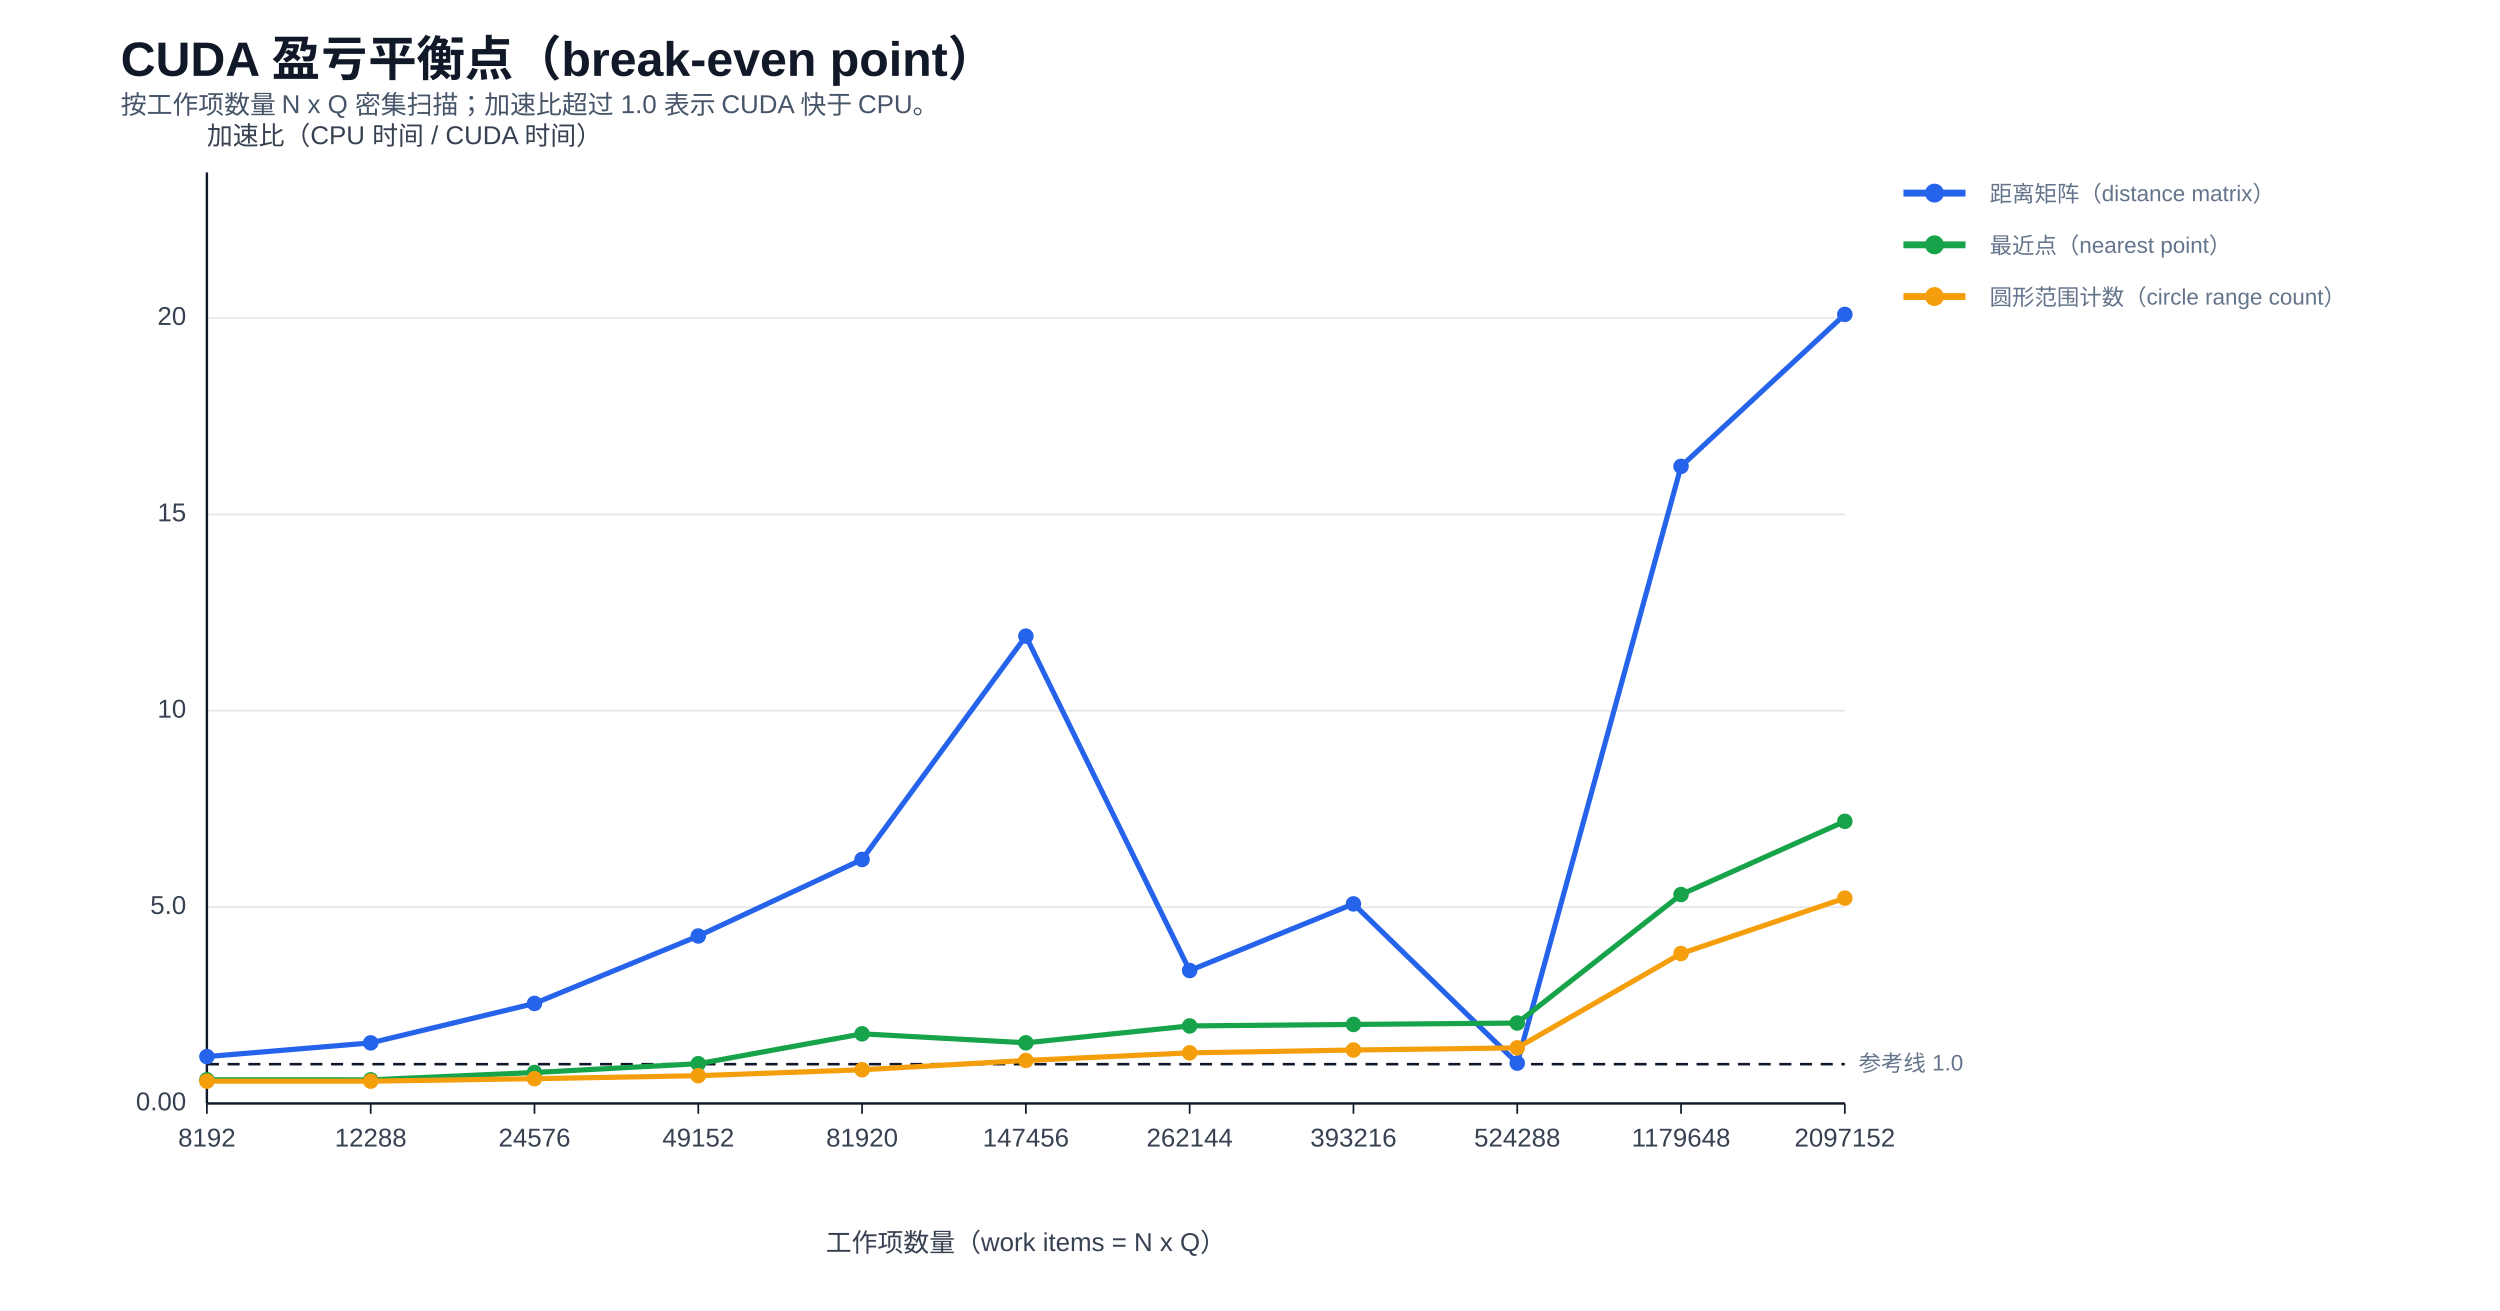
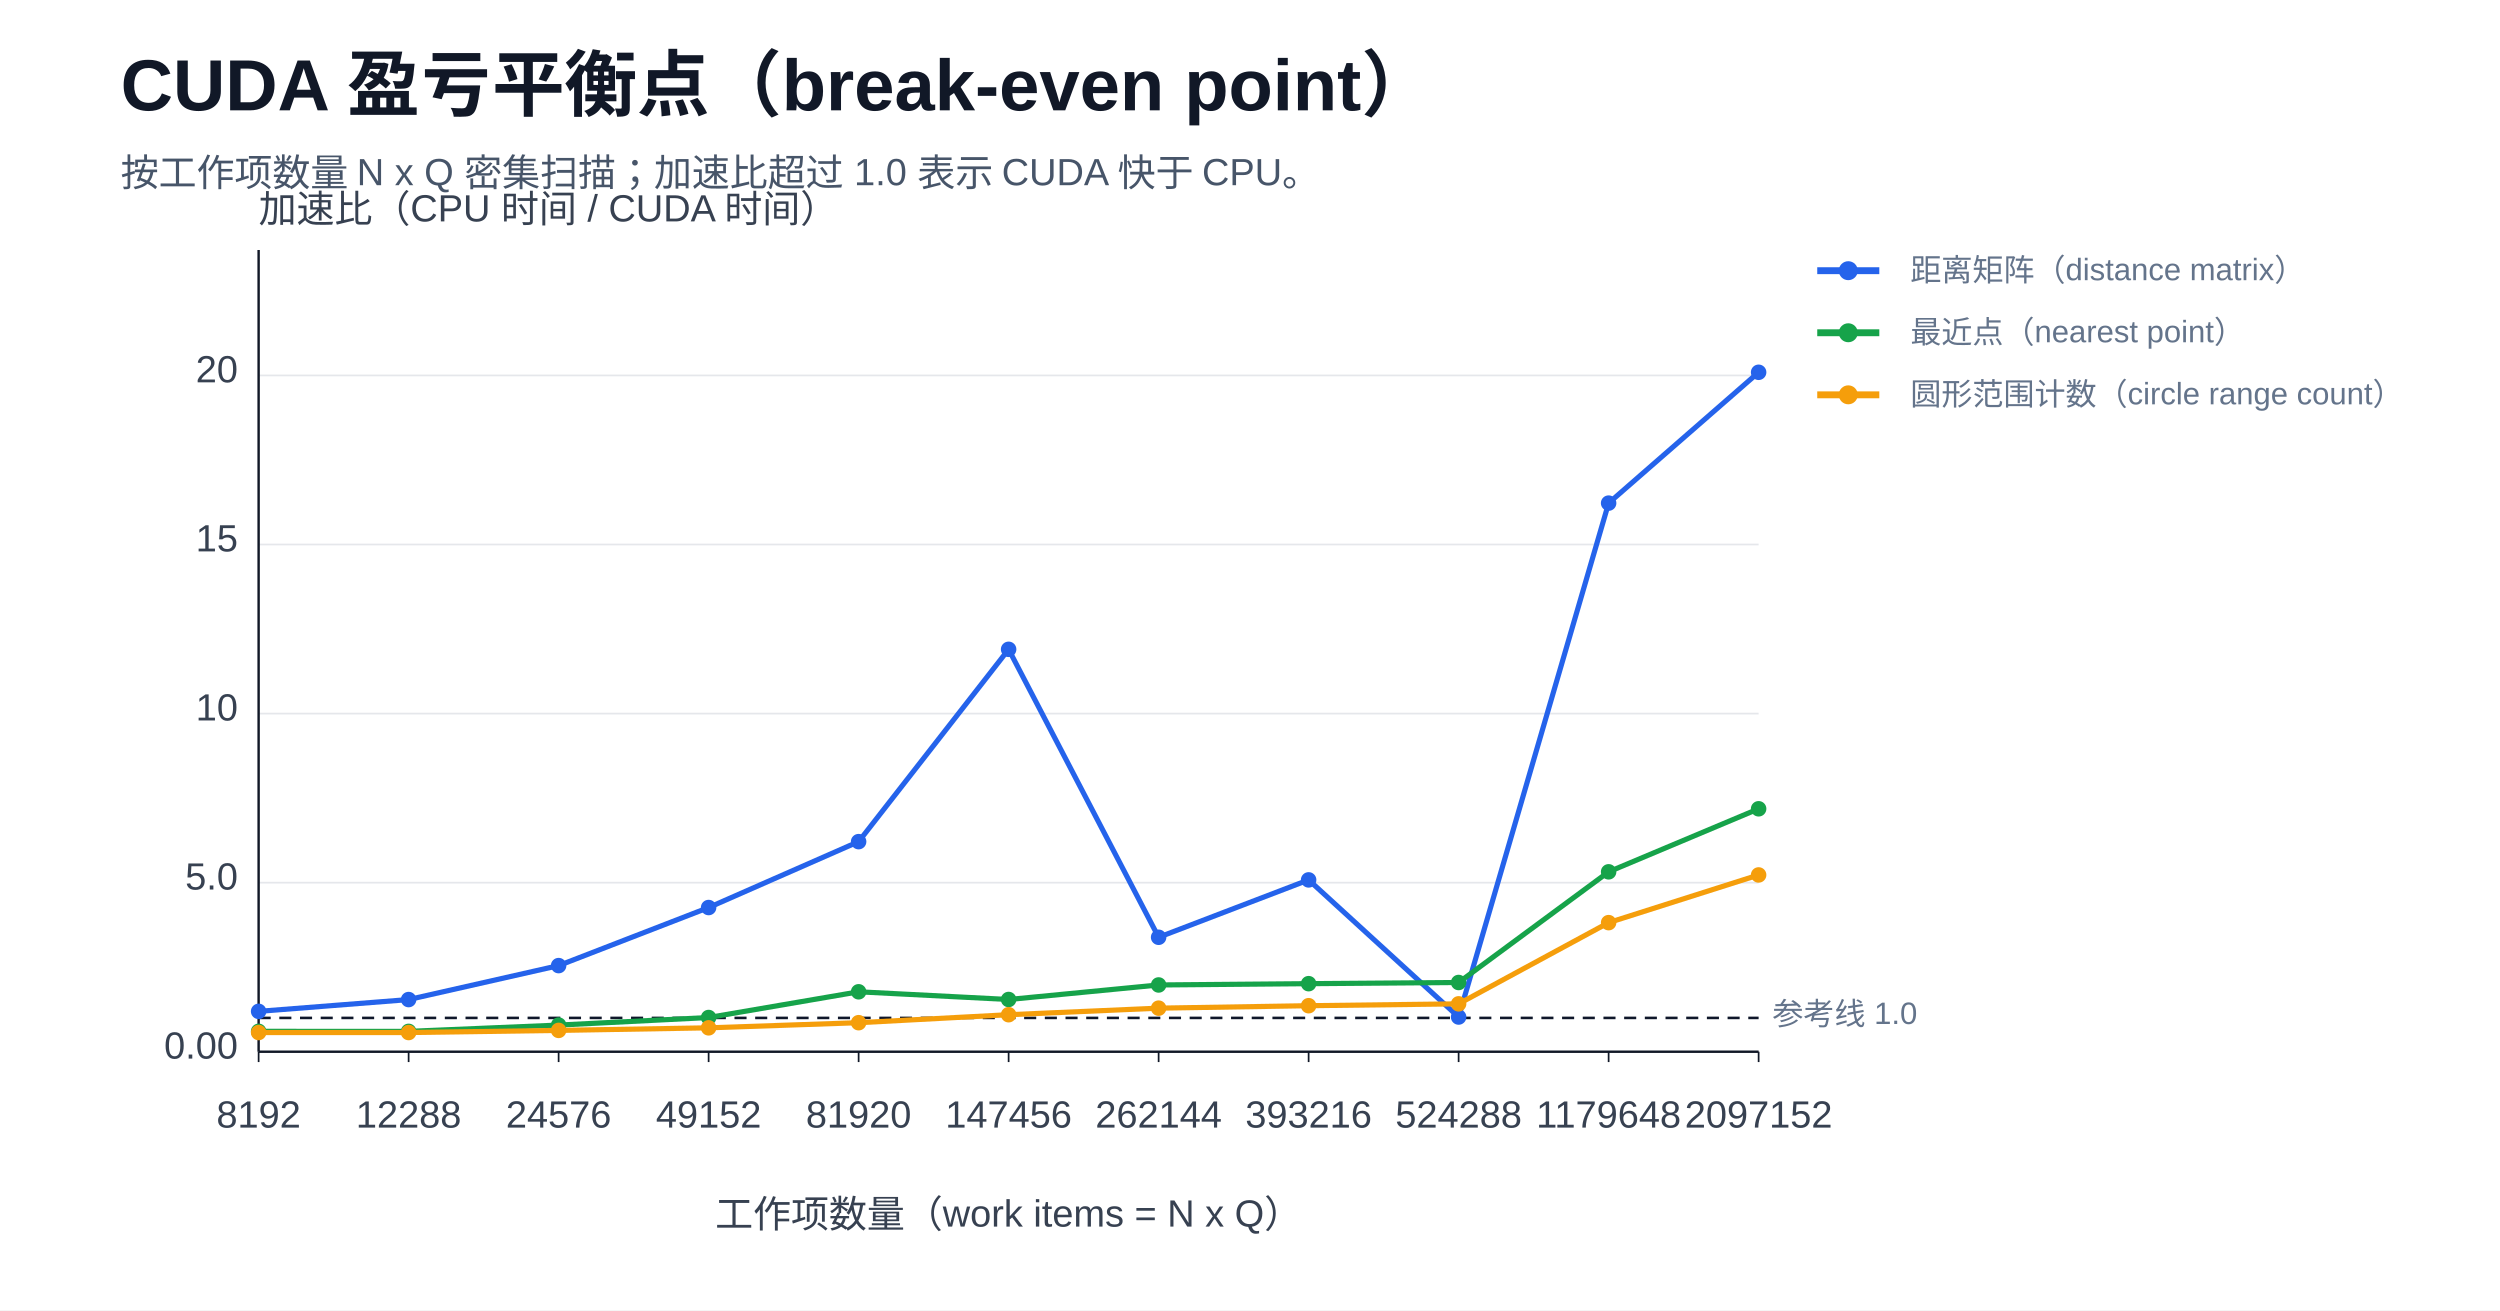
<svg xmlns="http://www.w3.org/2000/svg" width="1450" height="760" viewBox="0 0 1450 760" role="img">
  <style>
text{font-family:'AR PL UMing TW MBE','AR PL UMing CN','FandolHei','Microsoft YaHei','SimHei',Arial,Helvetica,sans-serif;fill:#111827;}
- .title{font-size:28px;font-weight:700;}
- .subtitle{font-size:15px;fill:#475569;}
- .axis{font-size:15px;fill:#374151;}
- .small{font-size:14px;fill:#475569;}
- .tiny{font-size:13px;fill:#64748b;}
- .label{font-size:16px;font-weight:700;}
- .code{font-family:Consolas,Monaco,'Courier New',monospace;font-size:10px;fill:#e2e8f0;}
+ .title{font-size:42px;font-weight:700;}
+ .subtitle{font-size:22px;fill:#475569;}
+ .axis{font-size:22px;fill:#374151;}
+ .small{font-size:20px;fill:#475569;}
+ .tiny{font-size:18px;fill:#64748b;}
+ .label{font-size:24px;font-weight:700;}
+ .code{font-family:Consolas,Monaco,'Courier New',monospace;font-size:17px;fill:#e2e8f0;}
.box{stroke:#1f2937;stroke-width:1.4;rx:14;ry:14;}
</style>
  <defs>
    <marker id="arrow" markerWidth="10" markerHeight="10" refX="8" refY="3" orient="auto" markerUnits="strokeWidth">
      <path d="M0,0 L0,6 L9,3 z" fill="#334155" />
    </marker>
  </defs>
  <rect x="0" y="0" width="1450" height="760" fill="#ffffff" />
-   <text class="title" x="70.00" y="44.00" text-anchor="start">CUDA 盈亏平衡点（break-even point）</text>
-   <text class="subtitle" x="70.00" y="66.00" text-anchor="start">按工作项数量 N x Q 密集扫描；加速比超过 1.0 表示 CUDA 快于 CPU。</text>
-   <line x1="120" y1="640.00" x2="1070" y2="640.00" stroke="#e5e7eb" />
-   <text class="axis" x="108.00" y="644.00" text-anchor="end">0.00</text>
-   <line x1="120" y1="526.12" x2="1070" y2="526.12" stroke="#e5e7eb" />
-   <text class="axis" x="108.00" y="530.12" text-anchor="end">5.0</text>
-   <line x1="120" y1="412.24" x2="1070" y2="412.24" stroke="#e5e7eb" />
-   <text class="axis" x="108.00" y="416.24" text-anchor="end">10</text>
-   <line x1="120" y1="298.36" x2="1070" y2="298.36" stroke="#e5e7eb" />
-   <text class="axis" x="108.00" y="302.36" text-anchor="end">15</text>
-   <line x1="120" y1="184.48" x2="1070" y2="184.48" stroke="#e5e7eb" />
-   <text class="axis" x="108.00" y="188.48" text-anchor="end">20</text>
-   <line x1="120" y1="100" x2="120" y2="640" stroke="#111827" stroke-width="1.4" />
-   <line x1="120" y1="640" x2="1070" y2="640" stroke="#111827" stroke-width="1.4" />
-   <line x1="120" y1="617.22" x2="1070" y2="617.22" stroke="#0f172a" stroke-width="1.5" stroke-dasharray="7 5" />
-   <text class="tiny" x="1078.00" y="621.22" text-anchor="start">参考线 1.0</text>
-   <polyline points="120.00,612.81 215.00,604.87 310.00,581.99 405.00,542.88 500.00,498.49 595.00,368.96 690.00,562.92 785.00,524.26 880.00,616.63 975.00,270.49 1070.00,182.37" fill="none" stroke="#2563eb" stroke-width="3" />
-   <circle cx="120.00" cy="612.81" r="4.5" fill="#2563eb" />
-   <circle cx="215.00" cy="604.87" r="4.5" fill="#2563eb" />
-   <circle cx="310.00" cy="581.99" r="4.5" fill="#2563eb" />
-   <circle cx="405.00" cy="542.88" r="4.5" fill="#2563eb" />
-   <circle cx="500.00" cy="498.49" r="4.5" fill="#2563eb" />
-   <circle cx="595.00" cy="368.96" r="4.5" fill="#2563eb" />
-   <circle cx="690.00" cy="562.92" r="4.5" fill="#2563eb" />
-   <circle cx="785.00" cy="524.26" r="4.5" fill="#2563eb" />
-   <circle cx="880.00" cy="616.63" r="4.5" fill="#2563eb" />
-   <circle cx="975.00" cy="270.49" r="4.5" fill="#2563eb" />
-   <circle cx="1070.00" cy="182.37" r="4.5" fill="#2563eb" />
-   <polyline points="120.00,626.27 215.00,626.30 310.00,622.04 405.00,616.95 500.00,599.63 595.00,604.83 690.00,595.03 785.00,594.17 880.00,593.37 975.00,518.83 1070.00,476.37" fill="none" stroke="#16a34a" stroke-width="3" />
-   <circle cx="120.00" cy="626.27" r="4.5" fill="#16a34a" />
-   <circle cx="215.00" cy="626.30" r="4.5" fill="#16a34a" />
-   <circle cx="310.00" cy="622.04" r="4.5" fill="#16a34a" />
-   <circle cx="405.00" cy="616.95" r="4.5" fill="#16a34a" />
-   <circle cx="500.00" cy="599.63" r="4.5" fill="#16a34a" />
-   <circle cx="595.00" cy="604.83" r="4.5" fill="#16a34a" />
-   <circle cx="690.00" cy="595.03" r="4.5" fill="#16a34a" />
-   <circle cx="785.00" cy="594.17" r="4.5" fill="#16a34a" />
-   <circle cx="880.00" cy="593.37" r="4.5" fill="#16a34a" />
-   <circle cx="975.00" cy="518.83" r="4.5" fill="#16a34a" />
-   <circle cx="1070.00" cy="476.37" r="4.5" fill="#16a34a" />
-   <polyline points="120.00,627.07 215.00,627.07 310.00,625.63 405.00,623.91 500.00,620.45 595.00,615.07 690.00,610.65 785.00,609.01 880.00,607.75 975.00,553.06 1070.00,520.93" fill="none" stroke="#f59e0b" stroke-width="3" />
-   <circle cx="120.00" cy="627.07" r="4.5" fill="#f59e0b" />
-   <circle cx="215.00" cy="627.07" r="4.5" fill="#f59e0b" />
-   <circle cx="310.00" cy="625.63" r="4.5" fill="#f59e0b" />
-   <circle cx="405.00" cy="623.91" r="4.5" fill="#f59e0b" />
-   <circle cx="500.00" cy="620.45" r="4.5" fill="#f59e0b" />
-   <circle cx="595.00" cy="615.07" r="4.5" fill="#f59e0b" />
-   <circle cx="690.00" cy="610.65" r="4.5" fill="#f59e0b" />
-   <circle cx="785.00" cy="609.01" r="4.5" fill="#f59e0b" />
-   <circle cx="880.00" cy="607.75" r="4.5" fill="#f59e0b" />
-   <circle cx="975.00" cy="553.06" r="4.5" fill="#f59e0b" />
-   <circle cx="1070.00" cy="520.93" r="4.5" fill="#f59e0b" />
-   <line x1="120.00" y1="640" x2="120.00" y2="646" stroke="#111827" />
-   <text class="axis" x="120.00" y="665.00" text-anchor="middle">8192</text>
-   <line x1="215.00" y1="640" x2="215.00" y2="646" stroke="#111827" />
-   <text class="axis" x="215.00" y="665.00" text-anchor="middle">12288</text>
-   <line x1="310.00" y1="640" x2="310.00" y2="646" stroke="#111827" />
-   <text class="axis" x="310.00" y="665.00" text-anchor="middle">24576</text>
-   <line x1="405.00" y1="640" x2="405.00" y2="646" stroke="#111827" />
-   <text class="axis" x="405.00" y="665.00" text-anchor="middle">49152</text>
-   <line x1="500.00" y1="640" x2="500.00" y2="646" stroke="#111827" />
-   <text class="axis" x="500.00" y="665.00" text-anchor="middle">81920</text>
-   <line x1="595.00" y1="640" x2="595.00" y2="646" stroke="#111827" />
-   <text class="axis" x="595.00" y="665.00" text-anchor="middle">147456</text>
-   <line x1="690.00" y1="640" x2="690.00" y2="646" stroke="#111827" />
-   <text class="axis" x="690.00" y="665.00" text-anchor="middle">262144</text>
-   <line x1="785.00" y1="640" x2="785.00" y2="646" stroke="#111827" />
-   <text class="axis" x="785.00" y="665.00" text-anchor="middle">393216</text>
-   <line x1="880.00" y1="640" x2="880.00" y2="646" stroke="#111827" />
-   <text class="axis" x="880.00" y="665.00" text-anchor="middle">524288</text>
-   <line x1="975.00" y1="640" x2="975.00" y2="646" stroke="#111827" />
-   <text class="axis" x="975.00" y="665.00" text-anchor="middle">1179648</text>
-   <line x1="1070.00" y1="640" x2="1070.00" y2="646" stroke="#111827" />
-   <text class="axis" x="1070.00" y="665.00" text-anchor="middle">2097152</text>
-   <text class="axis" x="595.00" y="726.00" text-anchor="middle">工作项数量（work items = N x Q）</text>
-   <text class="axis" x="120.00" y="84.00" text-anchor="start">加速比（CPU 时间 / CUDA 时间）</text>
-   <line x1="1104" y1="112" x2="1140" y2="112" stroke="#2563eb" stroke-width="4" />
-   <circle cx="1122" cy="112" r="5.5" fill="#2563eb" />
-   <text class="tiny" x="1154.00" y="117.00" text-anchor="start">距离矩阵（distance matrix）</text>
-   <line x1="1104" y1="142" x2="1140" y2="142" stroke="#16a34a" stroke-width="4" />
-   <circle cx="1122" cy="142" r="5.5" fill="#16a34a" />
-   <text class="tiny" x="1154.00" y="147.00" text-anchor="start">最近点（nearest point）</text>
-   <line x1="1104" y1="172" x2="1140" y2="172" stroke="#f59e0b" stroke-width="4" />
-   <circle cx="1122" cy="172" r="5.5" fill="#f59e0b" />
-   <text class="tiny" x="1154.00" y="177.00" text-anchor="start">圆形范围计数（circle range count）</text>
+   <text class="title" x="70.00" y="64.00" text-anchor="start">CUDA 盈亏平衡点（break-even point）</text>
+   <text class="subtitle" x="70.00" y="108.00" text-anchor="start">按工作项数量 N x Q 密集扫描；加速比超过 1.0 表示 CUDA 快于 CPU。</text>
+   <line x1="150" y1="610.00" x2="1020" y2="610.00" stroke="#e5e7eb" />
+   <text class="axis" x="138.00" y="614.00" text-anchor="end">0.00</text>
+   <line x1="150" y1="511.94" x2="1020" y2="511.94" stroke="#e5e7eb" />
+   <text class="axis" x="138.00" y="515.94" text-anchor="end">5.0</text>
+   <line x1="150" y1="413.88" x2="1020" y2="413.88" stroke="#e5e7eb" />
+   <text class="axis" x="138.00" y="417.88" text-anchor="end">10</text>
+   <line x1="150" y1="315.81" x2="1020" y2="315.81" stroke="#e5e7eb" />
+   <text class="axis" x="138.00" y="319.81" text-anchor="end">15</text>
+   <line x1="150" y1="217.75" x2="1020" y2="217.75" stroke="#e5e7eb" />
+   <text class="axis" x="138.00" y="221.75" text-anchor="end">20</text>
+   <line x1="150" y1="145" x2="150" y2="610" stroke="#111827" stroke-width="1.4" />
+   <line x1="150" y1="610" x2="1020" y2="610" stroke="#111827" stroke-width="1.4" />
+   <line x1="150" y1="590.39" x2="1020" y2="590.39" stroke="#0f172a" stroke-width="1.5" stroke-dasharray="7 5" />
+   <text class="tiny" x="1028.00" y="594.39" text-anchor="start">参考线 1.0</text>
+   <polyline points="150.00,586.59 237.00,579.75 324.00,560.05 411.00,526.37 498.00,488.15 585.00,376.61 672.00,543.62 759.00,510.34 846.00,589.87 933.00,291.81 1020.00,215.93" fill="none" stroke="#2563eb" stroke-width="3" />
+   <circle cx="150.00" cy="586.59" r="4.5" fill="#2563eb" />
+   <circle cx="237.00" cy="579.75" r="4.5" fill="#2563eb" />
+   <circle cx="324.00" cy="560.05" r="4.5" fill="#2563eb" />
+   <circle cx="411.00" cy="526.37" r="4.5" fill="#2563eb" />
+   <circle cx="498.00" cy="488.15" r="4.5" fill="#2563eb" />
+   <circle cx="585.00" cy="376.61" r="4.5" fill="#2563eb" />
+   <circle cx="672.00" cy="543.62" r="4.5" fill="#2563eb" />
+   <circle cx="759.00" cy="510.34" r="4.5" fill="#2563eb" />
+   <circle cx="846.00" cy="589.87" r="4.5" fill="#2563eb" />
+   <circle cx="933.00" cy="291.81" r="4.5" fill="#2563eb" />
+   <circle cx="1020.00" cy="215.93" r="4.5" fill="#2563eb" />
+   <polyline points="150.00,598.18 237.00,598.20 324.00,594.54 411.00,590.16 498.00,575.24 585.00,579.71 672.00,571.28 759.00,570.53 846.00,569.85 933.00,505.66 1020.00,469.10" fill="none" stroke="#16a34a" stroke-width="3" />
+   <circle cx="150.00" cy="598.18" r="4.5" fill="#16a34a" />
+   <circle cx="237.00" cy="598.20" r="4.5" fill="#16a34a" />
+   <circle cx="324.00" cy="594.54" r="4.5" fill="#16a34a" />
+   <circle cx="411.00" cy="590.16" r="4.5" fill="#16a34a" />
+   <circle cx="498.00" cy="575.24" r="4.5" fill="#16a34a" />
+   <circle cx="585.00" cy="579.71" r="4.5" fill="#16a34a" />
+   <circle cx="672.00" cy="571.28" r="4.5" fill="#16a34a" />
+   <circle cx="759.00" cy="570.53" r="4.5" fill="#16a34a" />
+   <circle cx="846.00" cy="569.85" r="4.5" fill="#16a34a" />
+   <circle cx="933.00" cy="505.66" r="4.5" fill="#16a34a" />
+   <circle cx="1020.00" cy="469.10" r="4.5" fill="#16a34a" />
+   <polyline points="150.00,598.86 237.00,598.87 324.00,597.63 411.00,596.14 498.00,593.16 585.00,588.53 672.00,584.73 759.00,583.31 846.00,582.23 933.00,535.13 1020.00,507.47" fill="none" stroke="#f59e0b" stroke-width="3" />
+   <circle cx="150.00" cy="598.86" r="4.5" fill="#f59e0b" />
+   <circle cx="237.00" cy="598.87" r="4.5" fill="#f59e0b" />
+   <circle cx="324.00" cy="597.63" r="4.5" fill="#f59e0b" />
+   <circle cx="411.00" cy="596.14" r="4.5" fill="#f59e0b" />
+   <circle cx="498.00" cy="593.16" r="4.5" fill="#f59e0b" />
+   <circle cx="585.00" cy="588.53" r="4.5" fill="#f59e0b" />
+   <circle cx="672.00" cy="584.73" r="4.5" fill="#f59e0b" />
+   <circle cx="759.00" cy="583.31" r="4.5" fill="#f59e0b" />
+   <circle cx="846.00" cy="582.23" r="4.5" fill="#f59e0b" />
+   <circle cx="933.00" cy="535.13" r="4.5" fill="#f59e0b" />
+   <circle cx="1020.00" cy="507.47" r="4.5" fill="#f59e0b" />
+   <line x1="150.00" y1="610" x2="150.00" y2="616" stroke="#111827" />
+   <text class="axis" x="150.00" y="654.00" text-anchor="middle">8192</text>
+   <line x1="237.00" y1="610" x2="237.00" y2="616" stroke="#111827" />
+   <text class="axis" x="237.00" y="654.00" text-anchor="middle">12288</text>
+   <line x1="324.00" y1="610" x2="324.00" y2="616" stroke="#111827" />
+   <text class="axis" x="324.00" y="654.00" text-anchor="middle">24576</text>
+   <line x1="411.00" y1="610" x2="411.00" y2="616" stroke="#111827" />
+   <text class="axis" x="411.00" y="654.00" text-anchor="middle">49152</text>
+   <line x1="498.00" y1="610" x2="498.00" y2="616" stroke="#111827" />
+   <text class="axis" x="498.00" y="654.00" text-anchor="middle">81920</text>
+   <line x1="585.00" y1="610" x2="585.00" y2="616" stroke="#111827" />
+   <text class="axis" x="585.00" y="654.00" text-anchor="middle">147456</text>
+   <line x1="672.00" y1="610" x2="672.00" y2="616" stroke="#111827" />
+   <text class="axis" x="672.00" y="654.00" text-anchor="middle">262144</text>
+   <line x1="759.00" y1="610" x2="759.00" y2="616" stroke="#111827" />
+   <text class="axis" x="759.00" y="654.00" text-anchor="middle">393216</text>
+   <line x1="846.00" y1="610" x2="846.00" y2="616" stroke="#111827" />
+   <text class="axis" x="846.00" y="654.00" text-anchor="middle">524288</text>
+   <line x1="933.00" y1="610" x2="933.00" y2="616" stroke="#111827" />
+   <text class="axis" x="933.00" y="654.00" text-anchor="middle">1179648</text>
+   <line x1="1020.00" y1="610" x2="1020.00" y2="616" stroke="#111827" />
+   <text class="axis" x="1020.00" y="654.00" text-anchor="middle">2097152</text>
+   <text class="axis" x="585.00" y="712.00" text-anchor="middle">工作项数量（work items = N x Q）</text>
+   <text class="axis" x="150.00" y="129.00" text-anchor="start">加速比（CPU 时间 / CUDA 时间）</text>
+   <line x1="1054" y1="157" x2="1090" y2="157" stroke="#2563eb" stroke-width="4" />
+   <circle cx="1072" cy="157" r="5.5" fill="#2563eb" />
+   <text class="tiny" x="1108.00" y="163.00" text-anchor="start">距离矩阵（distance matrix）</text>
+   <line x1="1054" y1="193" x2="1090" y2="193" stroke="#16a34a" stroke-width="4" />
+   <circle cx="1072" cy="193" r="5.5" fill="#16a34a" />
+   <text class="tiny" x="1108.00" y="199.00" text-anchor="start">最近点（nearest point）</text>
+   <line x1="1054" y1="229" x2="1090" y2="229" stroke="#f59e0b" stroke-width="4" />
+   <circle cx="1072" cy="229" r="5.5" fill="#f59e0b" />
+   <text class="tiny" x="1108.00" y="235.00" text-anchor="start">圆形范围计数（circle range count）</text>
</svg>
